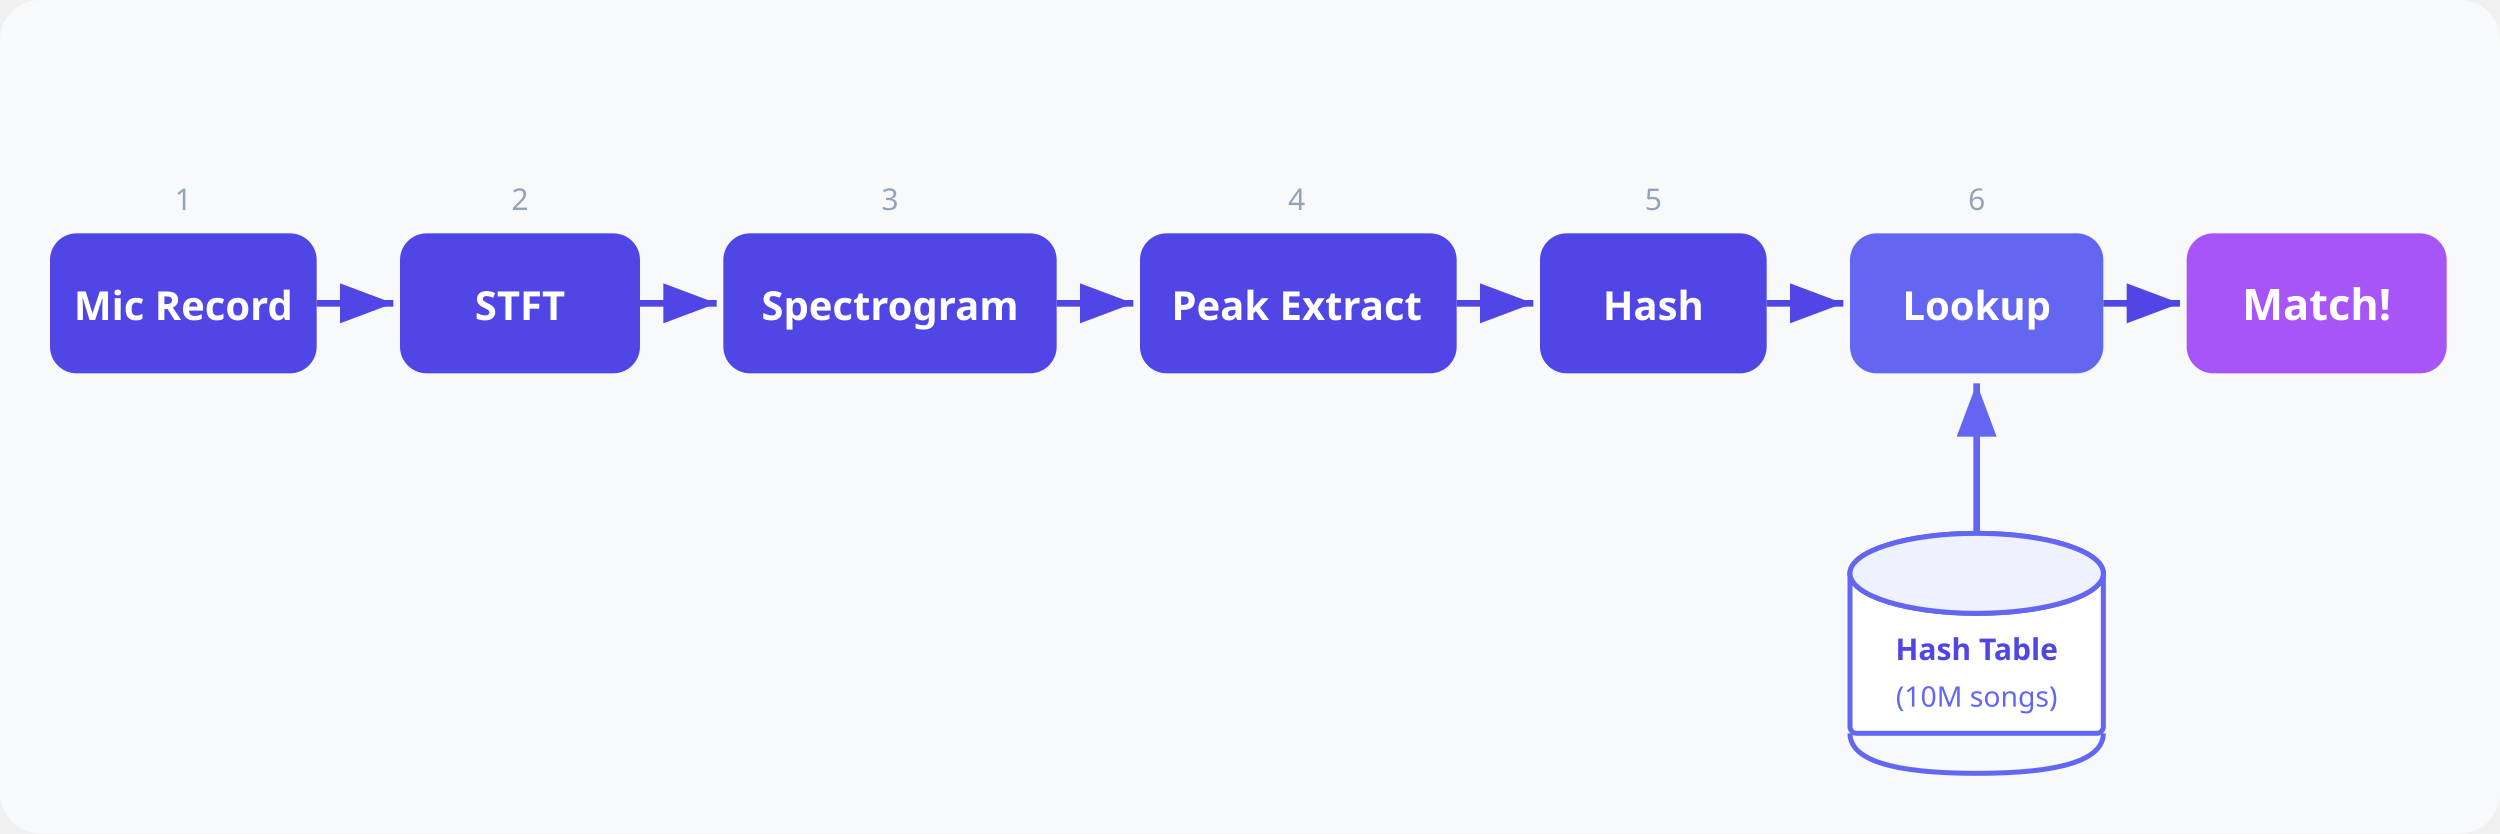
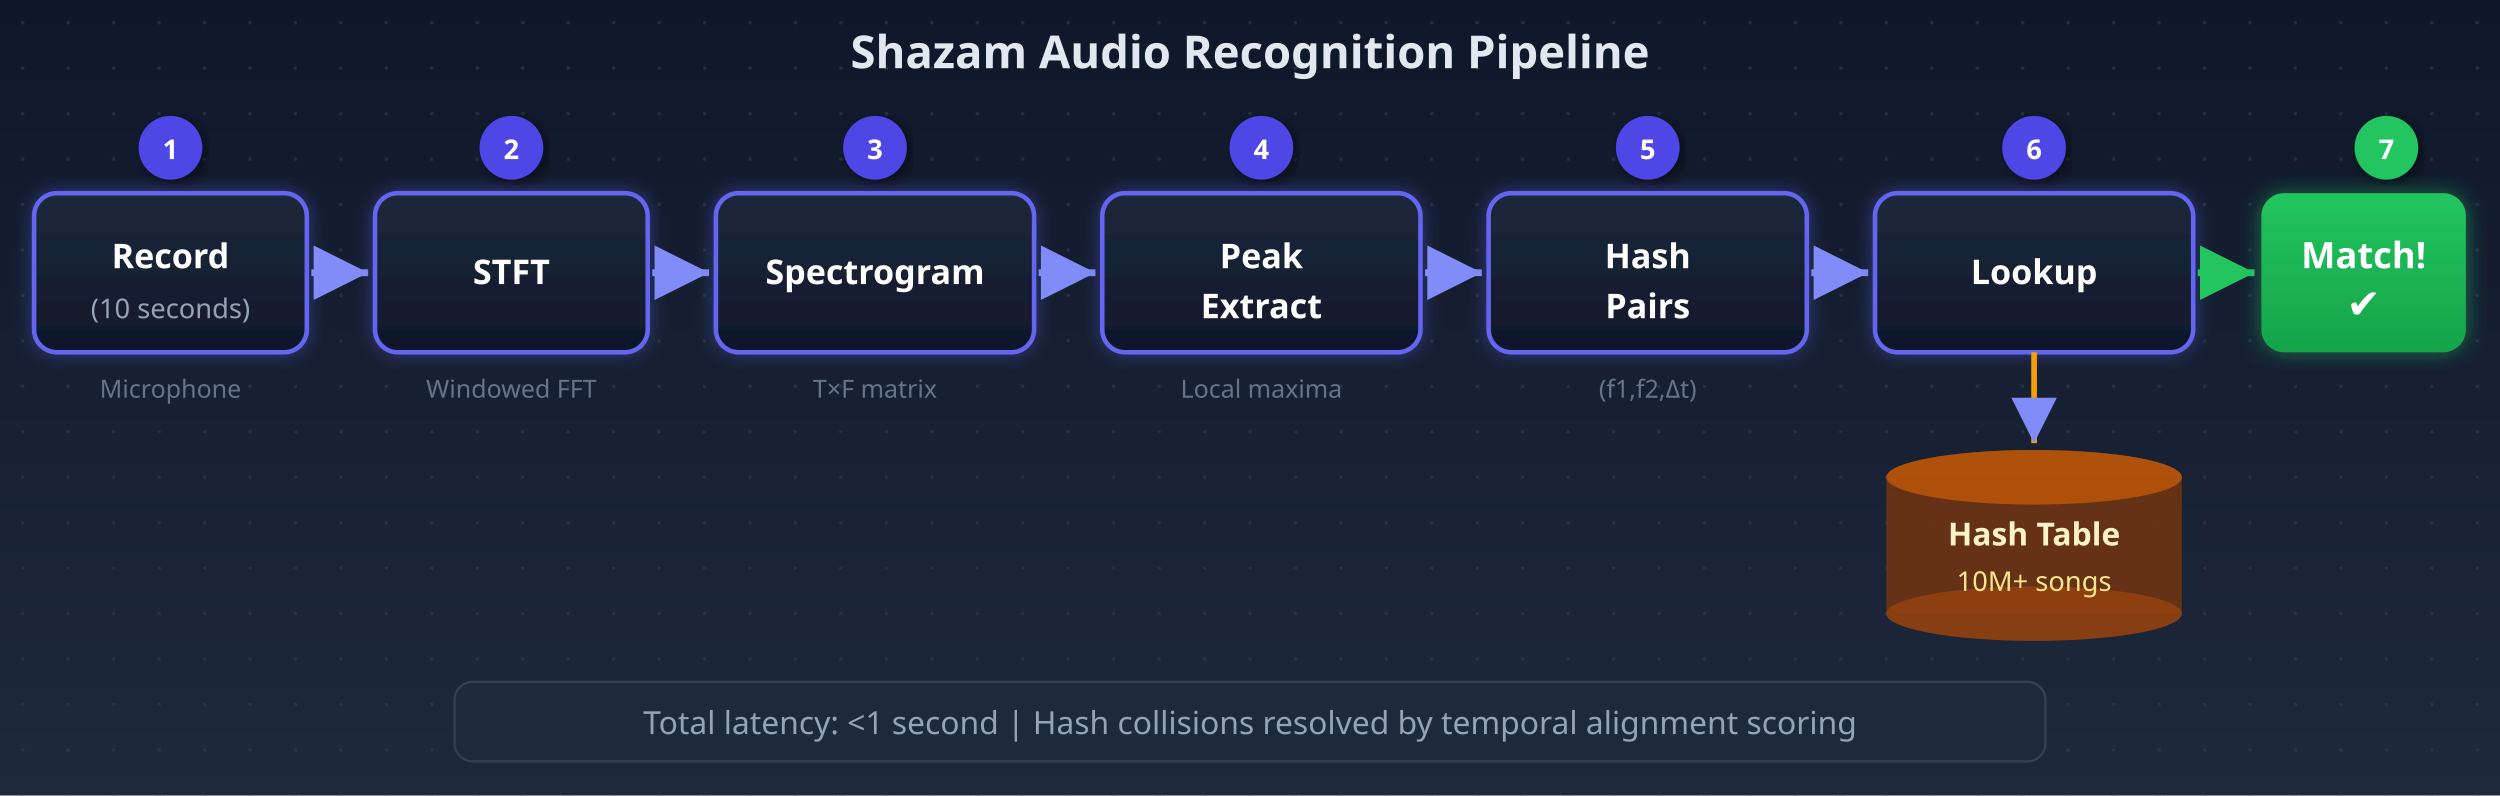
- <svg xmlns="http://www.w3.org/2000/svg" viewBox="0 0 750 250" width="750" height="250">
+ <svg xmlns="http://www.w3.org/2000/svg" viewBox="0 0 1100 350">
  <defs>
-     <marker id="arrPipe" markerWidth="8" markerHeight="6" refX="8" refY="3" orient="auto">
-       <polygon points="0 0, 8 3, 0 6" fill="#4f46e5" />
+     <linearGradient id="bgPi" x1="0" y1="0" x2="0" y2="1">
+       <stop offset="0%" stop-color="#0f172a" />
+       <stop offset="100%" stop-color="#1e293b" />
+     </linearGradient>
+     <linearGradient id="boxGrad" x1="0" y1="0" x2="0" y2="1">
+       <stop offset="0%" stop-color="#1e293b" />
+       <stop offset="100%" stop-color="#0f172a" />
+     </linearGradient>
+     <linearGradient id="matchGrad" x1="0" y1="0" x2="0" y2="1">
+       <stop offset="0%" stop-color="#22c55e" />
+       <stop offset="100%" stop-color="#16a34a" />
+     </linearGradient>
+     <filter id="shadowPi">
+       <feDropShadow dx="2" dy="2" stdDeviation="3" flood-color="#000" flood-opacity="0.5" />
+     </filter>
+     <filter id="glowIndPi">
+       <feGaussianBlur stdDeviation="4" result="blur" />
+       <feFlood flood-color="#6366f1" flood-opacity="0.4" result="color" />
+       <feComposite in="color" in2="blur" operator="in" result="glow" />
+       <feMerge>
+         <feMergeNode in="glow" />
+         <feMergeNode in="SourceGraphic" />
+       </feMerge>
+     </filter>
+     <filter id="glowGreenPi">
+       <feGaussianBlur stdDeviation="5" result="blur" />
+       <feFlood flood-color="#22c55e" flood-opacity="0.5" result="color" />
+       <feComposite in="color" in2="blur" operator="in" result="glow" />
+       <feMerge>
+         <feMergeNode in="glow" />
+         <feMergeNode in="SourceGraphic" />
+       </feMerge>
+     </filter>
+     <marker id="arrowPi" viewBox="0 0 10 10" refX="10" refY="5" markerWidth="8" markerHeight="8" orient="auto-start-reverse">
+       <path d="M 0 0 L 10 5 L 0 10 z" fill="#818cf8" />
    </marker>
-     <marker id="arrPipeUp" markerWidth="8" markerHeight="6" refX="8" refY="3" orient="auto">
-       <polygon points="0 0, 8 3, 0 6" fill="#6366f1" />
+     <marker id="arrowGPi" viewBox="0 0 10 10" refX="10" refY="5" markerWidth="8" markerHeight="8" orient="auto-start-reverse">
+       <path d="M 0 0 L 10 5 L 0 10 z" fill="#22c55e" />
    </marker>
+     <pattern id="dotsPi" x="0" y="0" width="20" height="20" patternUnits="userSpaceOnUse">
+       <circle cx="10" cy="10" r="0.8" fill="#334155" opacity="0.5" />
+     </pattern>
  </defs>
-   <rect width="750" height="250" fill="#f8f9fa" rx="12" />
-   <rect x="15" y="70" width="80" height="42" rx="8" fill="#4f46e5" />
-   <text x="55" y="96" text-anchor="middle" font-family="system-ui, sans-serif" font-size="12" font-weight="600" fill="white">Mic Record</text>
-   <line x1="95" y1="91" x2="118" y2="91" stroke="#4f46e5" stroke-width="2" marker-end="url(#arrPipe)" />
-   <rect x="120" y="70" width="72" height="42" rx="8" fill="#4f46e5" />
-   <text x="156" y="96" text-anchor="middle" font-family="system-ui, sans-serif" font-size="12" font-weight="600" fill="white">STFT</text>
-   <line x1="192" y1="91" x2="215" y2="91" stroke="#4f46e5" stroke-width="2" marker-end="url(#arrPipe)" />
-   <rect x="217" y="70" width="100" height="42" rx="8" fill="#4f46e5" />
-   <text x="267" y="96" text-anchor="middle" font-family="system-ui, sans-serif" font-size="12" font-weight="600" fill="white">Spectrogram</text>
-   <line x1="317" y1="91" x2="340" y2="91" stroke="#4f46e5" stroke-width="2" marker-end="url(#arrPipe)" />
-   <rect x="342" y="70" width="95" height="42" rx="8" fill="#4f46e5" />
-   <text x="389" y="96" text-anchor="middle" font-family="system-ui, sans-serif" font-size="12" font-weight="600" fill="white">Peak Extract</text>
-   <line x1="437" y1="91" x2="460" y2="91" stroke="#4f46e5" stroke-width="2" marker-end="url(#arrPipe)" />
-   <rect x="462" y="70" width="68" height="42" rx="8" fill="#4f46e5" />
-   <text x="496" y="96" text-anchor="middle" font-family="system-ui, sans-serif" font-size="12" font-weight="600" fill="white">Hash</text>
-   <line x1="530" y1="91" x2="553" y2="91" stroke="#4f46e5" stroke-width="2" marker-end="url(#arrPipe)" />
-   <rect x="555" y="70" width="76" height="42" rx="8" fill="#6366f1" />
-   <text x="593" y="96" text-anchor="middle" font-family="system-ui, sans-serif" font-size="12" font-weight="600" fill="white">Lookup</text>
-   <line x1="631" y1="91" x2="654" y2="91" stroke="#4f46e5" stroke-width="2" marker-end="url(#arrPipe)" />
-   <rect x="656" y="70" width="78" height="42" rx="8" fill="#a855f7" />
-   <text x="695" y="96" text-anchor="middle" font-family="system-ui, sans-serif" font-size="13" font-weight="700" fill="white">Match!</text>
-   <g transform="translate(555, 160)">
-     <rect x="0" y="10" width="76" height="50" rx="2" fill="white" stroke="#6366f1" stroke-width="1.5" />
-     <ellipse cx="38" cy="12" rx="38" ry="12" fill="white" stroke="#6366f1" stroke-width="1.5" />
-     <path d="M0,60 Q0,72 38,72 Q76,72 76,60" fill="none" stroke="#6366f1" stroke-width="1.5" />
-     <ellipse cx="38" cy="12" rx="38" ry="12" fill="#eef2ff" stroke="#6366f1" stroke-width="1.5" />
-     <text x="38" y="38" text-anchor="middle" font-family="system-ui, sans-serif" font-size="9" font-weight="600" fill="#4f46e5">Hash Table</text>
-     <text x="38" y="52" text-anchor="middle" font-family="system-ui, sans-serif" font-size="8.5" fill="#6366f1">(10M songs)</text>
-   </g>
-   <line x1="593" y1="160" x2="593" y2="115" stroke="#6366f1" stroke-width="2" marker-end="url(#arrPipeUp)" />
-   <text x="55" y="63" text-anchor="middle" font-family="system-ui, sans-serif" font-size="9" fill="#94a3b8">1</text>
-   <text x="156" y="63" text-anchor="middle" font-family="system-ui, sans-serif" font-size="9" fill="#94a3b8">2</text>
-   <text x="267" y="63" text-anchor="middle" font-family="system-ui, sans-serif" font-size="9" fill="#94a3b8">3</text>
-   <text x="389" y="63" text-anchor="middle" font-family="system-ui, sans-serif" font-size="9" fill="#94a3b8">4</text>
-   <text x="496" y="63" text-anchor="middle" font-family="system-ui, sans-serif" font-size="9" fill="#94a3b8">5</text>
-   <text x="593" y="63" text-anchor="middle" font-family="system-ui, sans-serif" font-size="9" fill="#94a3b8">6</text>
+   <rect width="1100" height="350" fill="url(#bgPi)" />
+   <rect width="1100" height="350" fill="url(#dotsPi)" />
+   <text x="550" y="30" text-anchor="middle" font-family="system-ui, sans-serif" font-size="20" font-weight="bold" fill="#e2e8f0">Shazam Audio Recognition Pipeline</text>
+   <circle cx="75" cy="65" r="14" fill="#4f46e5" filter="url(#shadowPi)" />
+   <text x="75" y="70" text-anchor="middle" font-family="system-ui, sans-serif" font-size="12" font-weight="bold" fill="#fff">1</text>
+   <rect x="15" y="85" width="120" height="70" rx="10" fill="url(#boxGrad)" stroke="#6366f1" stroke-width="2" filter="url(#glowIndPi)" />
+   <text x="75" y="118" text-anchor="middle" font-family="system-ui, sans-serif" font-size="15" font-weight="bold" fill="#fff">Record</text>
+   <text x="75" y="140" text-anchor="middle" font-family="system-ui, sans-serif" font-size="12" fill="#94a3b8">(10 seconds)</text>
+   <line x1="137" y1="120" x2="162" y2="120" stroke="#818cf8" stroke-width="3" marker-end="url(#arrowPi)" />
+   <circle cx="225" cy="65" r="14" fill="#4f46e5" filter="url(#shadowPi)" />
+   <text x="225" y="70" text-anchor="middle" font-family="system-ui, sans-serif" font-size="12" font-weight="bold" fill="#fff">2</text>
+   <rect x="165" y="85" width="120" height="70" rx="10" fill="url(#boxGrad)" stroke="#6366f1" stroke-width="2" filter="url(#glowIndPi)" />
+   <text x="225" y="125" text-anchor="middle" font-family="system-ui, sans-serif" font-size="15" font-weight="bold" fill="#fff">STFT</text>
+   <line x1="287" y1="120" x2="312" y2="120" stroke="#818cf8" stroke-width="3" marker-end="url(#arrowPi)" />
+   <circle cx="385" cy="65" r="14" fill="#4f46e5" filter="url(#shadowPi)" />
+   <text x="385" y="70" text-anchor="middle" font-family="system-ui, sans-serif" font-size="12" font-weight="bold" fill="#fff">3</text>
+   <rect x="315" y="85" width="140" height="70" rx="10" fill="url(#boxGrad)" stroke="#6366f1" stroke-width="2" filter="url(#glowIndPi)" />
+   <text x="385" y="125" text-anchor="middle" font-family="system-ui, sans-serif" font-size="15" font-weight="bold" fill="#fff">Spectrogram</text>
+   <line x1="457" y1="120" x2="482" y2="120" stroke="#818cf8" stroke-width="3" marker-end="url(#arrowPi)" />
+   <circle cx="555" cy="65" r="14" fill="#4f46e5" filter="url(#shadowPi)" />
+   <text x="555" y="70" text-anchor="middle" font-family="system-ui, sans-serif" font-size="12" font-weight="bold" fill="#fff">4</text>
+   <rect x="485" y="85" width="140" height="70" rx="10" fill="url(#boxGrad)" stroke="#6366f1" stroke-width="2" filter="url(#glowIndPi)" />
+   <text x="555" y="118" text-anchor="middle" font-family="system-ui, sans-serif" font-size="15" font-weight="bold" fill="#fff">Peak</text>
+   <text x="555" y="140" text-anchor="middle" font-family="system-ui, sans-serif" font-size="15" font-weight="bold" fill="#fff">Extract</text>
+   <line x1="627" y1="120" x2="652" y2="120" stroke="#818cf8" stroke-width="3" marker-end="url(#arrowPi)" />
+   <circle cx="725" cy="65" r="14" fill="#4f46e5" filter="url(#shadowPi)" />
+   <text x="725" y="70" text-anchor="middle" font-family="system-ui, sans-serif" font-size="12" font-weight="bold" fill="#fff">5</text>
+   <rect x="655" y="85" width="140" height="70" rx="10" fill="url(#boxGrad)" stroke="#6366f1" stroke-width="2" filter="url(#glowIndPi)" />
+   <text x="725" y="118" text-anchor="middle" font-family="system-ui, sans-serif" font-size="15" font-weight="bold" fill="#fff">Hash</text>
+   <text x="725" y="140" text-anchor="middle" font-family="system-ui, sans-serif" font-size="15" font-weight="bold" fill="#fff">Pairs</text>
+   <line x1="797" y1="120" x2="822" y2="120" stroke="#818cf8" stroke-width="3" marker-end="url(#arrowPi)" />
+   <circle cx="895" cy="65" r="14" fill="#4f46e5" filter="url(#shadowPi)" />
+   <text x="895" y="70" text-anchor="middle" font-family="system-ui, sans-serif" font-size="12" font-weight="bold" fill="#fff">6</text>
+   <rect x="825" y="85" width="140" height="70" rx="10" fill="url(#boxGrad)" stroke="#6366f1" stroke-width="2" filter="url(#glowIndPi)" />
+   <text x="895" y="125" text-anchor="middle" font-family="system-ui, sans-serif" font-size="15" font-weight="bold" fill="#fff">Lookup</text>
+   <line x1="967" y1="120" x2="992" y2="120" stroke="#22c55e" stroke-width="3" marker-end="url(#arrowGPi)" />
+   <circle cx="1050" cy="65" r="14" fill="#22c55e" filter="url(#shadowPi)" />
+   <text x="1050" y="70" text-anchor="middle" font-family="system-ui, sans-serif" font-size="12" font-weight="bold" fill="#fff">7</text>
+   <rect x="995" y="85" width="90" height="70" rx="10" fill="url(#matchGrad)" filter="url(#glowGreenPi)" />
+   <text x="1040" y="118" text-anchor="middle" font-family="system-ui, sans-serif" font-size="16" font-weight="bold" fill="#fff">Match!</text>
+   <text x="1040" y="140" text-anchor="middle" font-family="system-ui, sans-serif" font-size="18" fill="#fff">✔</text>
+   <line x1="895" y1="155" x2="895" y2="195" stroke="#f59e0b" stroke-width="2.5" marker-end="url(#arrowPi)" />
+   <ellipse cx="895" cy="210" rx="65" ry="12" fill="#92400e" opacity="0.8" />
+   <rect x="830" y="210" width="130" height="60" fill="#78350f" opacity="0.8" />
+   <ellipse cx="895" cy="270" rx="65" ry="12" fill="#92400e" opacity="0.9" />
+   <ellipse cx="895" cy="210" rx="65" ry="12" fill="#b45309" opacity="0.9" />
+   <text x="895" y="240" text-anchor="middle" font-family="system-ui, sans-serif" font-size="14" font-weight="bold" fill="#fef3c7">Hash Table</text>
+   <text x="895" y="260" text-anchor="middle" font-family="system-ui, sans-serif" font-size="12" fill="#fde68a">10M+ songs</text>
+   <text x="75" y="175" text-anchor="middle" font-family="system-ui, sans-serif" font-size="11" fill="#64748b">Microphone</text>
+   <text x="225" y="175" text-anchor="middle" font-family="system-ui, sans-serif" font-size="11" fill="#64748b">Windowed FFT</text>
+   <text x="385" y="175" text-anchor="middle" font-family="system-ui, sans-serif" font-size="11" fill="#64748b">T×F matrix</text>
+   <text x="555" y="175" text-anchor="middle" font-family="system-ui, sans-serif" font-size="11" fill="#64748b">Local maxima</text>
+   <text x="725" y="175" text-anchor="middle" font-family="system-ui, sans-serif" font-size="11" fill="#64748b">(f1,f2,Δt)</text>
+   <rect x="200" y="300" width="700" height="35" rx="8" fill="#1e293b" stroke="#334155" stroke-width="1" />
+   <text x="550" y="323" text-anchor="middle" font-family="system-ui, sans-serif" font-size="14" fill="#94a3b8">Total latency: &lt;1 second  |  Hash collisions resolved by temporal alignment scoring</text>
</svg>
